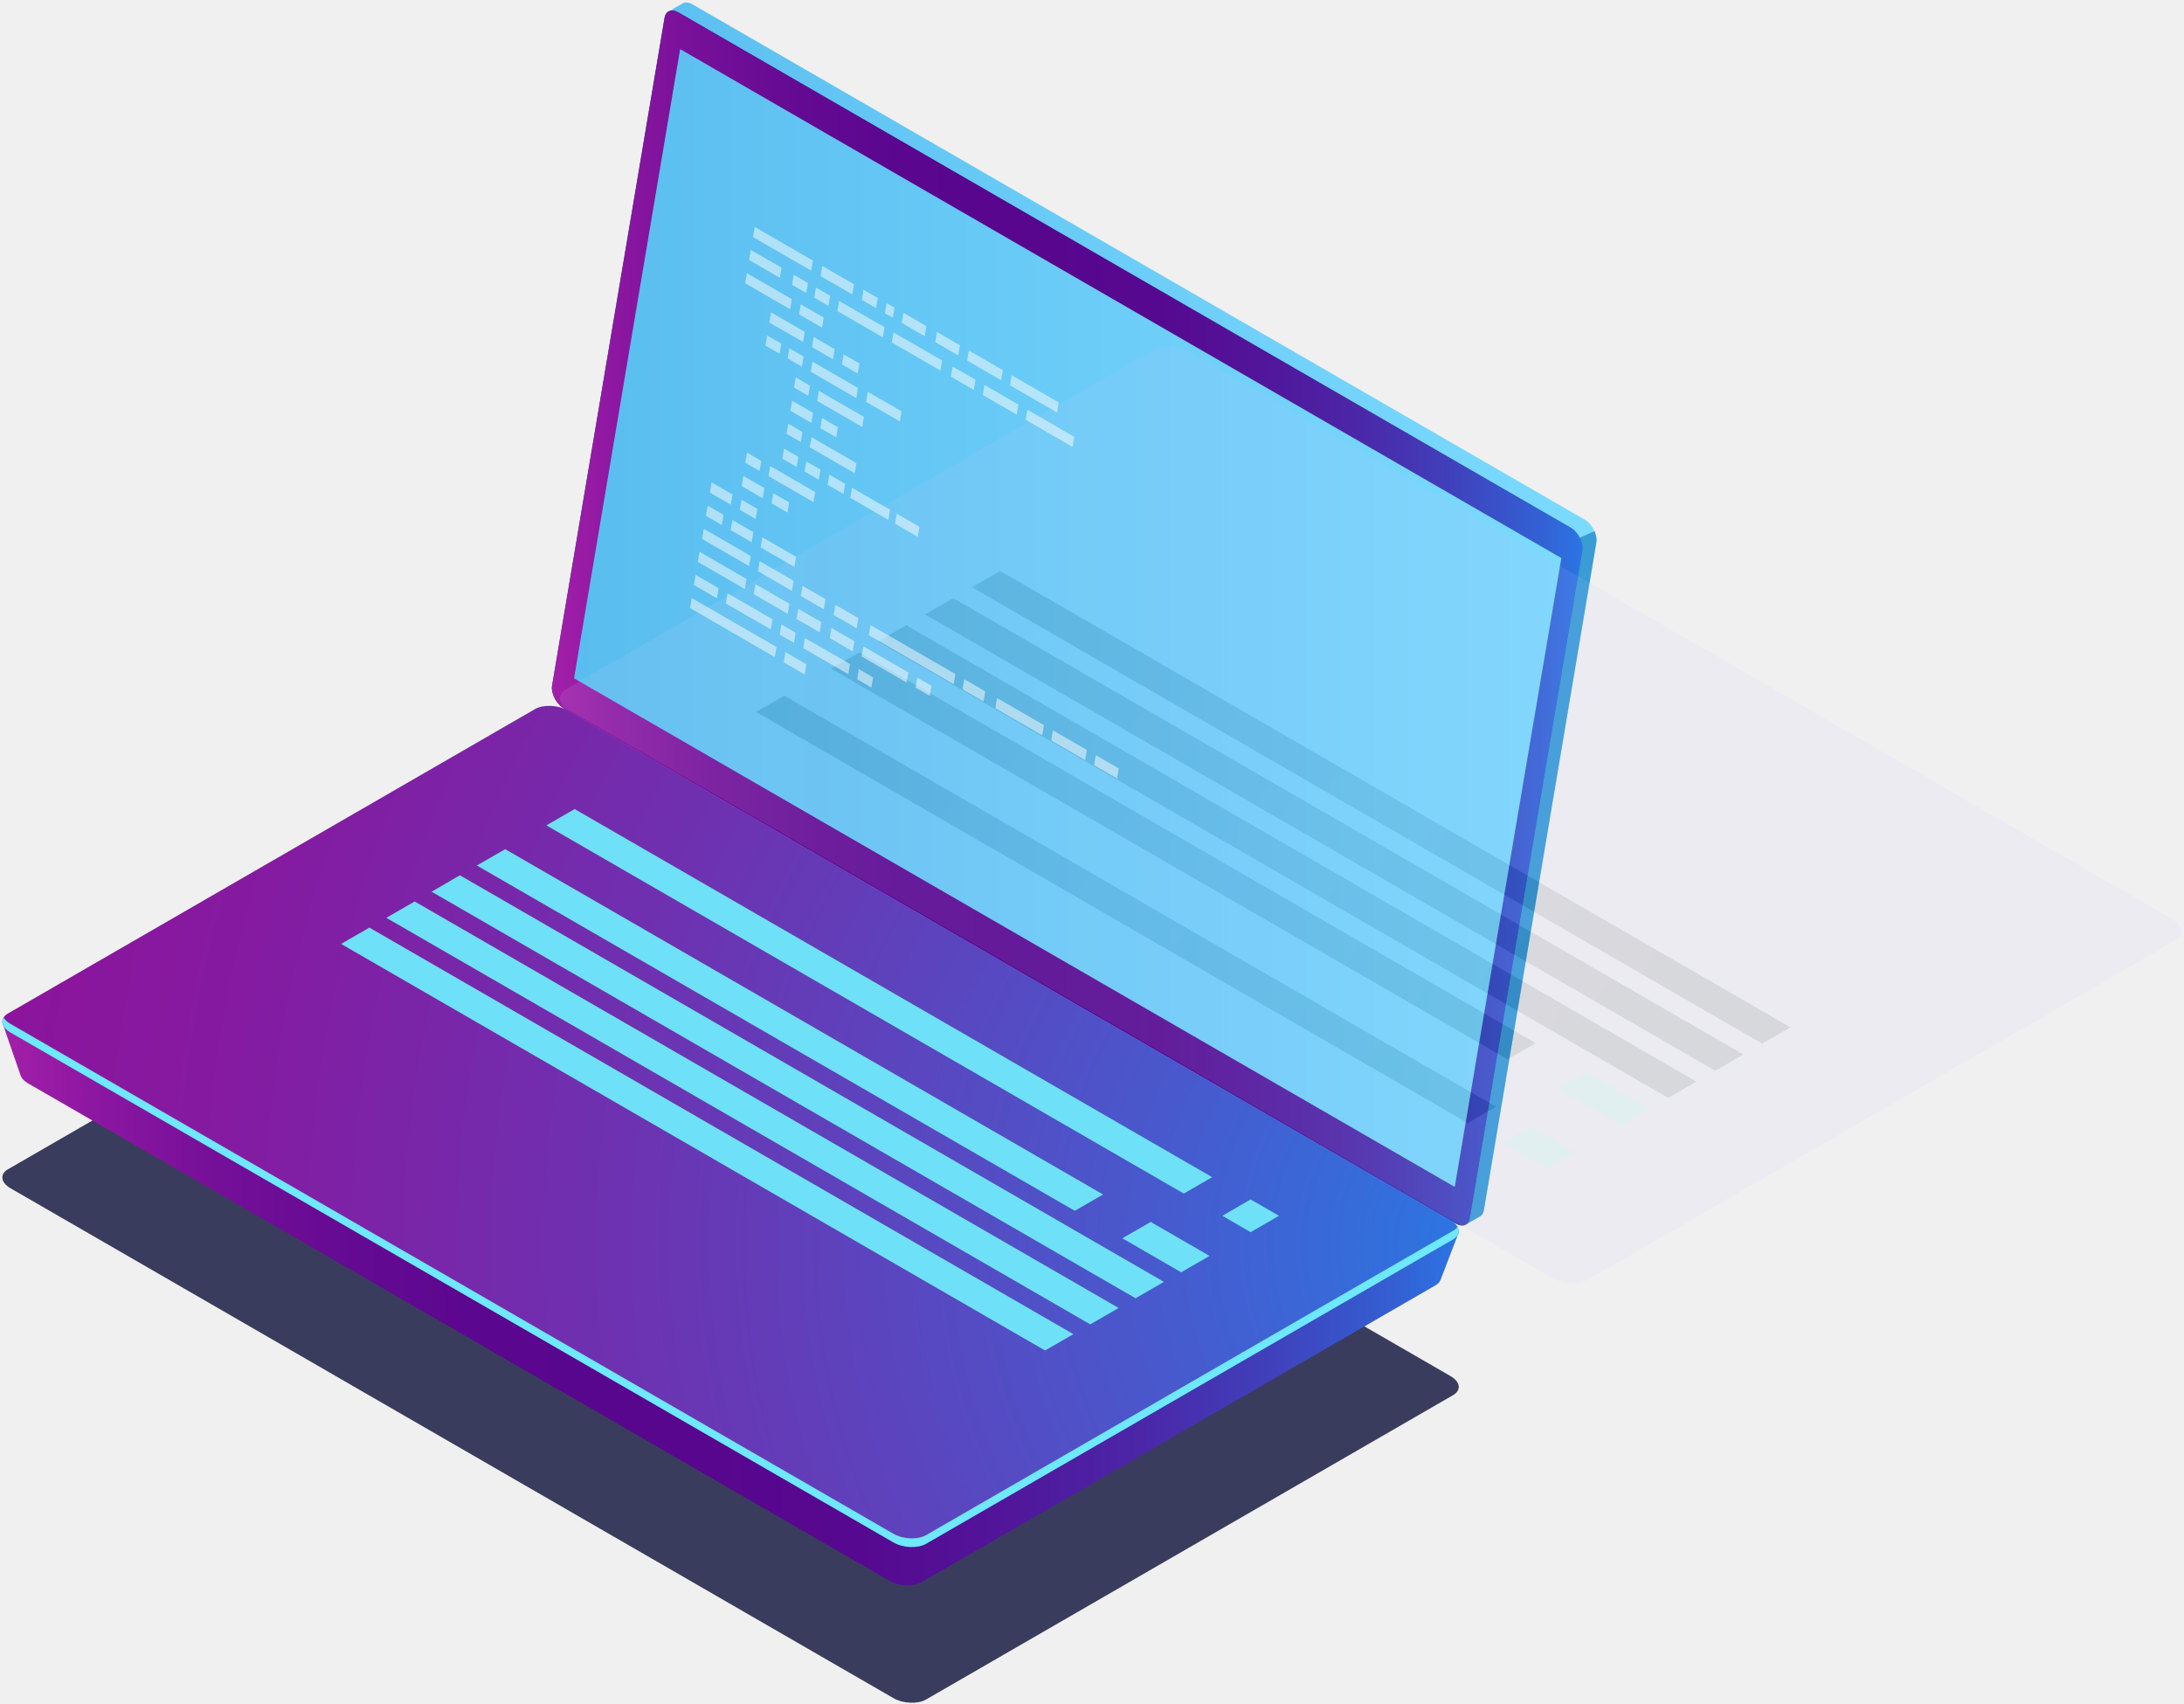
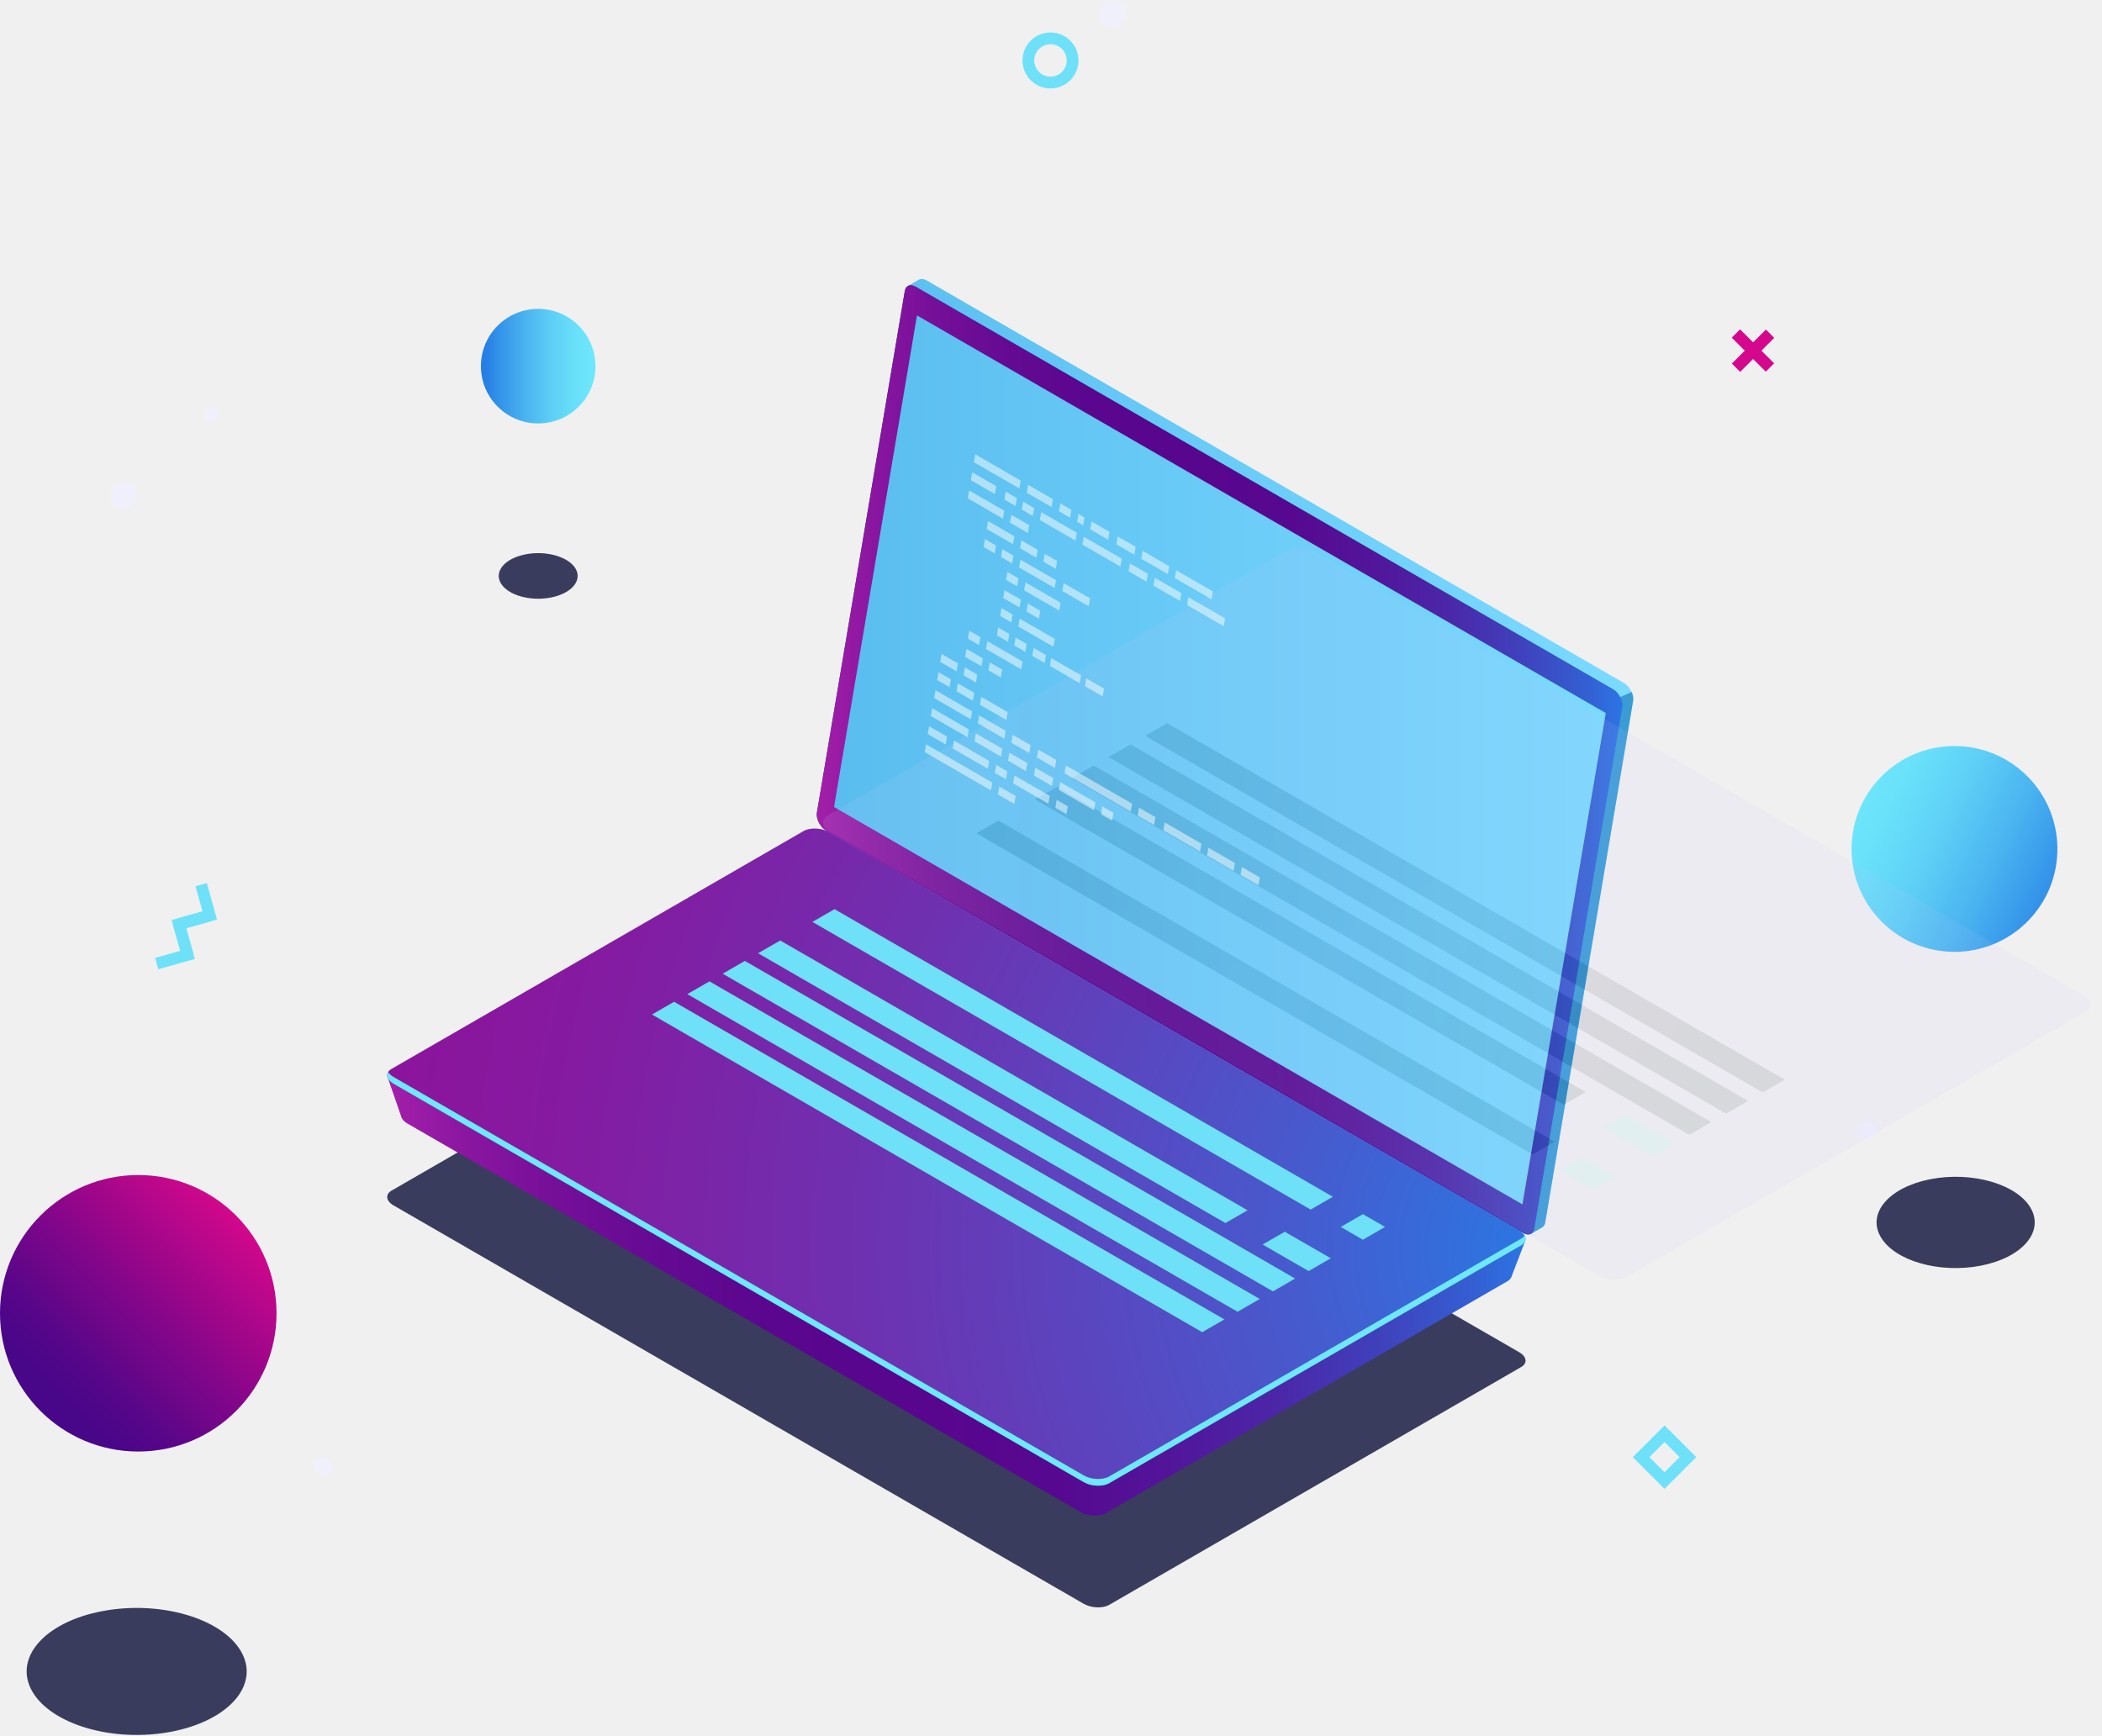
- <svg xmlns="http://www.w3.org/2000/svg" width="536" height="418" viewBox="0 0 536 418" fill="none">
-   <path opacity="0.8" d="M2.535 291.516L219.27 416.642C221.634 418.008 225.235 418.156 227.284 416.974L356.62 342.298C358.67 341.116 358.412 339.048 356.048 337.663L139.312 212.537C136.949 211.171 133.348 211.023 131.298 212.205L1.962 286.881C-0.087 288.063 0.171 290.131 2.535 291.516Z" fill="#0C0F38" />
-   <path d="M138.925 166.243L166.328 3.705L164.131 2.782L167.436 0.88C168.082 0.473 168.987 0.492 169.984 1.083L388.936 127.501C390.727 128.535 392.093 131.194 391.78 133.059L364.173 296.89C364.025 297.739 363.6 298.311 363.028 298.552L359.796 300.417L359.242 297.388L359.427 297.444L141.787 171.801C139.996 170.767 138.629 168.108 138.943 166.243H138.925Z" fill="url(#paint0_linear_2_7679)" />
-   <path d="M387.717 131.914L391.318 130.326C391.724 131.249 391.927 132.21 391.78 133.041L364.173 296.871C364.025 297.72 363.6 298.293 363.028 298.533L359.796 300.398L359.242 297.37L359.427 297.425L348.421 291.073L387.754 131.914H387.717Z" fill="#3A9BD5" />
-   <path d="M138.333 173.777L357.285 300.195C358.984 301.174 360.424 300.601 360.72 298.865L388.326 135.035C388.64 133.17 387.274 130.511 385.482 129.477L166.531 3.058C164.832 2.08 163.392 2.652 163.096 4.388L135.49 168.218C135.176 170.083 136.542 172.742 138.333 173.777V173.777Z" fill="url(#paint1_linear_2_7679)" />
-   <path d="M138.333 173.777L357.285 300.195C358.984 301.174 360.424 300.601 360.72 298.865L388.326 135.035C388.64 133.17 387.274 130.511 385.482 129.477L166.531 3.058C164.832 2.08 163.392 2.652 163.096 4.388L135.49 168.218C135.176 170.083 136.542 172.742 138.333 173.777V173.777Z" fill="url(#paint2_linear_2_7679)" />
-   <path d="M166.919 12.051L383.192 136.918L357.026 291.22L140.882 166.427L166.919 12.051Z" fill="url(#paint3_linear_2_7679)" />
-   <path d="M0.688 251.334L12.635 257.575L132.461 188.402C134.474 187.238 137.964 187.386 140.291 188.734L346.944 308.043C348.92 306.935 357.931 302.595 357.931 302.595L353.555 313.989C353.37 314.488 352.982 314.949 352.336 315.337L226.139 388.204C224.126 389.367 220.636 389.219 218.31 387.871L6.837 265.774C5.895 265.22 5.304 264.555 5.064 263.891L0.725 251.334H0.688Z" fill="url(#paint4_linear_2_7679)" />
-   <path d="M2.535 253.291L219.27 378.417C221.634 379.783 225.235 379.931 227.284 378.749L356.62 304.073C358.67 302.891 358.412 300.823 356.048 299.438L139.312 174.312C136.949 172.946 133.348 172.798 131.298 173.98L1.962 248.656C-0.087 249.838 0.171 251.906 2.535 253.291V253.291Z" fill="url(#paint5_radial_2_7679)" />
-   <path d="M2.534 251.186L219.27 376.312C221.633 377.678 225.234 377.826 227.284 376.644L356.62 301.968C357.1 301.691 357.469 301.358 357.691 300.989C358.319 302.097 357.986 303.297 356.62 304.091L227.284 378.768C225.234 379.95 221.633 379.802 219.27 378.435L2.534 253.31C0.724 252.257 0.152 250.817 0.891 249.654C1.205 250.208 1.759 250.725 2.534 251.186V251.186Z" fill="#6EE8FC" />
+ <svg xmlns="http://www.w3.org/2000/svg" width="660" height="545" viewBox="0 0 660 545" fill="none">
+   <g style="mix-blend-mode:lighten">
+     <path d="M5.666 232.524C5.666 234.02 4.447 235.239 2.952 235.239C1.456 235.239 0.237 234.02 0.237 232.524C0.237 231.028 1.456 229.81 2.952 229.81C4.447 229.81 5.666 231.028 5.666 232.524Z" fill="#D4088C" />
+   </g>
+   <path d="M43.414 455.827C67.39 455.827 86.827 436.39 86.827 412.414C86.827 388.437 67.39 369 43.414 369C19.437 369 0 388.437 0 412.414C0 436.39 19.437 455.827 43.414 455.827Z" fill="url(#paint0_linear_154_268)" />
+   <path d="M168.986 132.972C178.919 132.972 186.972 124.919 186.972 114.986C186.972 105.053 178.919 97 168.986 97C159.053 97 151 105.053 151 114.986C151 124.919 159.053 132.972 168.986 132.972Z" fill="url(#paint1_linear_154_268)" />
+   <path d="M636.53 289.441C649.15 276.821 649.15 256.36 636.53 243.74C623.91 231.12 603.449 231.12 590.829 243.74C578.209 256.36 578.209 276.821 590.829 289.441C603.449 302.061 623.91 302.061 636.53 289.441Z" fill="url(#paint2_linear_154_268)" />
+   <path opacity="0.8" d="M621.951 397.463C608.951 399.992 594.88 395.948 590.522 388.451C586.145 380.954 593.144 372.829 606.144 370.299C619.144 367.769 633.215 371.813 637.573 379.31C641.95 386.808 634.951 394.933 621.951 397.463Z" fill="#0C0F38" />
+   <path opacity="0.8" d="M53.918 543.787C35.84 547.296 16.266 541.682 10.172 531.23C4.097 520.797 13.828 509.496 31.906 505.987C49.985 502.479 69.559 508.092 75.652 518.544C81.728 528.977 71.996 540.279 53.918 543.787Z" fill="#0C0F38" />
+   <path opacity="0.8" d="M172.937 187.649C166.456 188.905 159.42 186.892 157.241 183.143C155.062 179.395 158.552 175.332 165.034 174.077C171.516 172.821 178.551 174.834 180.73 178.582C182.909 182.331 179.419 186.393 172.937 187.649Z" fill="#0C0F38" />
+   <g style="mix-blend-mode:lighten" opacity="0.8">
+     <path d="M217.379 21.255C219.918 21.255 221.977 19.196 221.977 16.657C221.977 14.117 219.918 12.059 217.379 12.059C214.84 12.059 212.781 14.117 212.781 16.657C212.781 19.196 214.84 21.255 217.379 21.255Z" fill="#D4088C" />
+   </g>
+   <g style="mix-blend-mode:lighten" opacity="0.8">
+     <path d="M136.645 490.568C139.715 490.568 142.203 488.079 142.203 485.009C142.203 481.94 139.715 479.451 136.645 479.451C133.575 479.451 131.087 481.94 131.087 485.009C131.087 488.079 133.575 490.568 136.645 490.568Z" fill="#D4088C" />
+   </g>
+   <g style="mix-blend-mode:lighten">
+     <path d="M104.311 460.45C104.311 462.02 103.037 463.312 101.449 463.312C99.861 463.312 98.587 462.038 98.587 460.45C98.587 458.862 99.861 457.588 101.449 457.588C103.037 457.588 104.311 458.862 104.311 460.45Z" fill="#6EE8FC" />
+   </g>
+   <g style="mix-blend-mode:lighten">
+     <path d="M589.21 355.009C589.21 356.634 587.881 357.964 586.256 357.964C584.631 357.964 583.301 356.634 583.301 355.009C583.301 353.384 584.631 352.055 586.256 352.055C587.881 352.055 589.21 353.384 589.21 355.009Z" fill="#6EE8FC" />
+   </g>
+   <g style="mix-blend-mode:lighten">
+     <path d="M38.757 159.842C41.052 159.842 42.912 157.982 42.912 155.687C42.912 153.392 41.052 151.532 38.757 151.532C36.462 151.532 34.602 153.392 34.602 155.687C34.602 157.982 36.462 159.842 38.757 159.842Z" fill="#6EE8FC" />
+   </g>
+   <g style="mix-blend-mode:lighten">
+     <path d="M353.528 4.155C353.528 6.445 351.663 8.31 349.374 8.31C347.084 8.31 345.219 6.445 345.219 4.155C345.219 1.865 347.084 0 349.374 0C351.663 0 353.528 1.865 353.528 4.155Z" fill="#6EE8FC" />
+   </g>
+   <g style="mix-blend-mode:lighten">
+     <path d="M68.617 130.308C68.617 131.582 67.582 132.617 66.308 132.617C65.034 132.617 64 131.582 64 130.308C64 129.034 65.034 128 66.308 128C67.582 128 68.617 129.034 68.617 130.308Z" fill="#6EE8FC" />
+   </g>
+   <g style="mix-blend-mode:lighten">
+     <path d="M455.996 18.983C455.996 20.479 454.777 21.698 453.281 21.698C451.786 21.698 450.567 20.479 450.567 18.983C450.567 17.487 451.786 16.269 453.281 16.269C454.777 16.269 455.996 17.487 455.996 18.983Z" fill="#D4088C" />
+   </g>
+   <path d="M56.687 291.966L55.69 288.42L63.593 286.204L61.377 278.301L64.941 277.304L68.136 288.771L56.687 291.966Z" fill="#6EE1F8" />
+   <path d="M49.707 304.356L48.71 300.811L56.614 298.595L54.398 290.692L57.962 289.694L61.175 301.162L49.707 304.356Z" fill="#6EE1F8" />
+   <path d="M57.112 300.368L53.899 288.919L65.367 285.706L66.364 289.27L58.46 291.467L60.676 299.371L57.112 300.368Z" fill="#6EE1F8" />
+   <path d="M329.837 27.773C324.999 27.773 321.047 23.84 321.047 18.983C321.047 14.127 324.999 10.193 329.837 10.193C334.675 10.193 338.626 14.145 338.626 18.983C338.626 23.821 334.693 27.773 329.837 27.773ZM329.837 13.887C327.03 13.887 324.74 16.176 324.74 18.983C324.74 21.79 327.03 24.08 329.837 24.08C332.644 24.08 334.933 21.79 334.933 18.983C334.933 16.176 332.644 13.887 329.837 13.887Z" fill="#6EE1F8" />
+   <path d="M522.64 467.559L512.669 457.588L522.64 447.616L532.612 457.588L522.64 467.559ZM517.895 457.588L522.64 462.334L527.386 457.588L522.64 452.842L517.895 457.588Z" fill="#6EE1F8" />
+   <path d="M546.363 103.424L543.752 106.036L554.435 116.715L557.046 114.103L546.363 103.424Z" fill="#D4088C" />
+   <path d="M554.465 103.492L543.784 114.173L546.396 116.784L557.077 106.103L554.465 103.492Z" fill="#D4088C" />
+   <path opacity="0.8" d="M123.535 378.516L340.27 503.641C342.634 505.008 346.235 505.155 348.284 503.974L477.62 429.297C479.67 428.115 479.412 426.047 477.048 424.662L260.312 299.537C257.949 298.17 254.348 298.022 252.298 299.204L122.962 373.881C120.913 375.062 121.171 377.131 123.535 378.516Z" fill="#0C0F38" />
+   <path d="M259.925 253.243L287.328 90.705L285.131 89.782L288.436 87.88C289.082 87.473 289.987 87.492 290.984 88.083L509.936 214.501C511.727 215.535 513.093 218.194 512.779 220.059L485.173 383.89C485.025 384.739 484.6 385.311 484.028 385.552L480.796 387.417L480.242 384.388L480.427 384.444L262.787 258.801C260.996 257.767 259.629 255.108 259.943 253.243H259.925Z" fill="url(#paint3_linear_154_268)" />
+   <path d="M508.717 218.914L512.318 217.326C512.724 218.249 512.927 219.21 512.78 220.041L485.173 383.871C485.025 384.72 484.6 385.293 484.028 385.533L480.796 387.398L480.242 384.37L480.427 384.425L469.421 378.073L508.754 218.914H508.717Z" fill="#3A9BD5" />
+   <path d="M259.333 260.776L478.285 387.195C479.984 388.173 481.424 387.601 481.719 385.865L509.326 222.035C509.64 220.17 508.274 217.51 506.482 216.476L287.531 90.058C285.832 89.079 284.392 89.652 284.096 91.388L256.49 255.218C256.176 257.083 257.542 259.742 259.333 260.776Z" fill="url(#paint4_linear_154_268)" />
+   <path d="M259.333 260.776L478.285 387.195C479.984 388.173 481.424 387.601 481.719 385.865L509.326 222.035C509.64 220.17 508.274 217.51 506.482 216.476L287.531 90.058C285.832 89.079 284.392 89.652 284.096 91.388L256.49 255.218C256.176 257.083 257.542 259.742 259.333 260.776Z" fill="url(#paint5_linear_154_268)" />
+   <path d="M287.919 99.052L504.192 223.919L478.026 378.221L261.882 253.428L287.919 99.052Z" fill="url(#paint6_linear_154_268)" />
+   <path d="M121.688 338.334L133.635 344.575L253.461 275.401C255.474 274.238 258.964 274.386 261.291 275.734L467.944 395.043C469.92 393.935 478.931 389.595 478.931 389.595L474.555 400.989C474.37 401.487 473.982 401.949 473.336 402.337L347.139 475.203C345.126 476.367 341.636 476.219 339.31 474.871L127.837 352.774C126.895 352.22 126.304 351.555 126.064 350.89L121.725 338.334H121.688Z" fill="url(#paint7_linear_154_268)" />
+   <path d="M123.535 340.291L340.27 465.417C342.634 466.783 346.235 466.931 348.284 465.749L477.62 391.072C479.67 389.891 479.412 387.823 477.048 386.438L260.312 261.312C257.949 259.945 254.348 259.798 252.298 260.98L122.962 335.656C120.913 336.838 121.171 338.906 123.535 340.291Z" fill="url(#paint8_radial_154_268)" />
+   <path d="M123.534 338.186L340.27 463.312C342.633 464.678 346.234 464.826 348.284 463.644L477.62 388.968C478.1 388.691 478.469 388.358 478.691 387.989C479.319 389.097 478.986 390.297 477.62 391.091L348.284 465.768C346.234 466.949 342.633 466.802 340.27 465.435L123.534 340.31C121.724 339.257 121.152 337.817 121.891 336.653C122.205 337.207 122.759 337.724 123.534 338.186Z" fill="#6EE8FC" />
  <g opacity="0.11">
-     <path d="M139.626 174.202L380.903 313.509C383.544 315.042 387.532 315.208 389.822 313.878L533.801 230.744C536.091 229.415 535.796 227.125 533.155 225.592L291.878 86.285C289.238 84.752 285.249 84.586 282.959 85.916L138.98 169.05C136.69 170.379 136.986 172.669 139.626 174.202V174.202Z" fill="url(#paint6_linear_2_7679)" />
-     <path d="M192.476 170.693L367.145 271.536L360.221 275.543L185.551 174.682L192.476 170.693Z" fill="url(#paint7_radial_2_7679)" />
-     <path d="M210.886 160.075L376.896 255.932L369.99 259.921L203.962 164.064L210.886 160.075Z" fill="url(#paint8_radial_2_7679)" />
-     <path d="M389.304 263.079L404.816 272.035L397.891 276.023L382.38 267.086L389.304 263.079Z" fill="#6EE1F8" />
-     <path d="M375.603 276.429L386.405 282.653L379.481 286.66L368.678 280.418L375.603 276.429Z" fill="#6EE1F8" />
-     <path d="M222.409 153.409L416.339 265.368L409.414 269.375L215.484 157.398L222.409 153.409Z" fill="url(#paint9_radial_2_7679)" />
-     <path d="M233.95 146.761L427.88 258.721L420.955 262.709L227.025 150.75L233.95 146.761Z" fill="url(#paint10_radial_2_7679)" />
-     <path d="M245.473 140.095L439.403 252.054L432.479 256.061L238.549 144.084L245.473 140.095Z" fill="url(#paint11_radial_2_7679)" />
-   </g>
-   <path d="M134.086 202.51L290.53 292.846L297.492 288.82L141.029 198.503L134.086 202.51Z" fill="#6EE1F8" />
-   <path d="M117.024 212.352L263.773 297.074L270.716 293.067L123.986 208.345L117.024 212.352Z" fill="#6EE1F8" />
-   <path d="M105.925 218.779L278.693 318.532L285.655 314.506L112.868 214.753L105.925 218.779Z" fill="#6EE1F8" />
-   <path d="M94.809 225.186L267.577 324.94L274.538 320.914L101.771 221.179L94.809 225.186Z" fill="#6EE1F8" />
-   <path d="M83.711 231.594L256.479 331.347L263.441 327.34L90.654 227.587L83.711 231.594Z" fill="#6EE1F8" />
-   <path d="M299.985 298.293L306.929 302.319L313.89 298.293L306.929 294.286L299.985 298.293Z" fill="#6EE1F8" />
-   <path d="M275.444 303.815L289.884 312.161L296.846 308.136L282.406 299.807L275.444 303.815Z" fill="#6EE1F8" />
+     <path d="M260.626 261.202L501.903 400.509C504.544 402.042 508.532 402.208 510.822 400.878L654.801 317.744C657.091 316.415 656.796 314.125 654.155 312.592L412.878 173.285C410.238 171.752 406.249 171.586 403.959 172.916L259.98 256.05C257.69 257.379 257.986 259.669 260.626 261.202Z" fill="url(#paint9_linear_154_268)" />
+     <path d="M313.476 257.692L488.145 358.535L481.221 362.542L306.551 261.681L313.476 257.692Z" fill="url(#paint10_radial_154_268)" />
+     <path d="M331.886 247.075L497.896 342.932L490.99 346.921L324.962 251.064L331.886 247.075Z" fill="url(#paint11_radial_154_268)" />
+     <path d="M510.304 350.078L525.816 359.034L518.891 363.023L503.38 354.085L510.304 350.078Z" fill="#6EE1F8" />
+     <path d="M496.603 363.429L507.405 369.652L500.481 373.659L489.678 367.417L496.603 363.429Z" fill="#6EE1F8" />
+     <path d="M343.409 240.408L537.339 352.368L530.414 356.375L336.484 244.397L343.409 240.408Z" fill="url(#paint12_radial_154_268)" />
+     <path d="M354.95 233.761L548.88 345.72L541.955 349.709L348.025 237.749L354.95 233.761Z" fill="url(#paint13_radial_154_268)" />
+     <path d="M366.473 227.095L560.403 339.054L553.479 343.061L359.549 231.083L366.473 227.095Z" fill="url(#paint14_radial_154_268)" />
+   </g>
+   <path d="M255.086 289.51L411.53 379.846L418.492 375.82L262.029 285.503L255.086 289.51Z" fill="#6EE1F8" />
+   <path d="M238.024 299.353L384.773 384.075L391.716 380.068L244.986 295.346L238.024 299.353Z" fill="#6EE1F8" />
+   <path d="M226.925 305.779L399.693 405.532L406.655 401.506L233.868 301.753L226.925 305.779Z" fill="#6EE1F8" />
+   <path d="M215.809 312.187L388.577 411.94L395.538 407.915L222.771 308.18L215.809 312.187Z" fill="#6EE1F8" />
+   <path d="M204.711 318.594L377.479 418.347L384.441 414.34L211.654 314.587L204.711 318.594Z" fill="#6EE1F8" />
+   <path d="M420.985 385.293L427.929 389.319L434.89 385.293L427.929 381.286L420.985 385.293Z" fill="#6EE1F8" />
+   <path d="M396.444 390.815L410.884 399.161L417.846 395.136L403.406 386.808L396.444 390.815Z" fill="#6EE1F8" />
  <g opacity="0.5">
-     <path d="M184.793 58.161L199.086 66.416L199.511 63.941L185.218 55.669L184.793 58.161Z" fill="white" />
-     <path d="M201.395 67.745L209.188 72.232L209.594 69.758L201.801 65.252L201.395 67.745Z" fill="white" />
-     <path d="M221.301 79.231L226.933 82.481L227.358 80.007L221.725 76.757L221.301 79.231Z" fill="white" />
-     <path d="M217.183 76.849L219.122 77.975L219.528 75.483L217.608 74.374L217.183 76.849Z" fill="white" />
-     <path d="M211.514 73.58L215.004 75.593L215.429 73.119L211.92 71.087L211.514 73.58Z" fill="white" />
-     <path d="M196.113 77.145L201.745 80.395L202.17 77.92L196.519 74.67L196.113 77.145Z" fill="white" />
-     <path d="M182.873 69.5L193.916 75.889L194.34 73.396L183.298 67.025L182.873 69.5Z" fill="white" />
-     <path d="M198.717 109.737L209.759 116.108L210.184 113.633L199.142 107.244L198.717 109.737Z" fill="white" />
-     <path d="M193.029 106.45L196.538 108.463L196.944 105.988L193.454 103.957L193.029 106.45Z" fill="white" />
-     <path d="M200.563 98.38L211.606 104.751L212.012 102.277L200.97 95.888L200.563 98.38Z" fill="white" />
-     <path d="M194.876 95.093L198.366 97.106L198.791 94.632L195.301 92.6L194.876 95.093Z" fill="white" />
-     <path d="M190.574 158.746L169.762 146.724L169.356 149.199L190.149 161.22L190.574 158.746Z" fill="white" />
-     <path d="M197.905 162.974L192.753 160.001L192.347 162.494L197.48 165.467L197.905 162.974Z" fill="white" />
-     <path d="M234.467 165.375L213.656 153.372L213.231 155.847L234.042 167.868L234.467 165.375Z" fill="white" />
-     <path d="M241.798 169.622L236.646 166.649L236.221 169.124L241.373 172.097L241.798 169.622Z" fill="white" />
-     <path d="M176.354 144.305L170.722 141.055L170.298 143.53L175.948 146.798L176.354 144.305Z" fill="white" />
-     <path d="M210.646 151.655L205.014 148.405L204.59 150.879L210.24 154.148L210.646 151.655Z" fill="white" />
-     <path d="M189.595 151.95L178.552 145.561L178.127 148.054L189.17 154.424L189.595 151.95Z" fill="white" />
-     <path d="M195.264 155.237L191.774 153.206L191.35 155.699L194.858 157.712L195.264 155.237Z" fill="white" />
-     <path d="M208.597 162.919L197.554 156.548L197.129 159.023L208.19 165.412L208.597 162.919Z" fill="white" />
-     <path d="M214.284 166.206L210.775 164.175L210.369 166.668L213.859 168.681L214.284 166.206Z" fill="white" />
-     <path d="M209.686 157.324L204.053 154.074L203.647 156.548L209.279 159.817L209.686 157.324Z" fill="white" />
-     <path d="M222.926 164.969L211.883 158.598L211.458 161.072L222.501 167.462L222.926 164.969Z" fill="white" />
-     <path d="M228.595 168.256L225.105 166.243L224.68 168.717L228.189 170.73L228.595 168.256Z" fill="white" />
-     <path d="M183.205 142.052L171.682 135.386L171.258 137.861L182.799 144.527L183.205 142.052Z" fill="white" />
-     <path d="M193.731 148.128L185.403 143.308L184.978 145.783L193.325 150.602L193.731 148.128Z" fill="white" />
-     <path d="M201.561 152.634L195.929 149.384L195.504 151.876L201.137 155.126L201.561 152.634Z" fill="white" />
-     <path d="M256.22 177.932L244.697 171.266L244.272 173.759L255.795 180.406L256.22 177.932Z" fill="white" />
-     <path d="M266.746 184.007L258.399 179.188L257.993 181.68L266.321 186.5L266.746 184.007Z" fill="white" />
-     <path d="M274.557 188.531L268.925 185.281L268.519 187.756L274.151 191.006L274.557 188.531Z" fill="white" />
-     <path d="M251.715 102.997L263.238 109.663L263.662 107.189L252.121 100.522L251.715 102.997Z" fill="white" />
-     <path d="M241.189 96.921L249.517 101.741L249.942 99.267L241.595 94.447L241.189 96.921Z" fill="white" />
-     <path d="M233.36 92.397L238.992 95.666L239.416 93.173L233.784 89.923L233.36 92.397Z" fill="white" />
-     <path d="M247.874 94.539L259.415 101.206L259.821 98.731L248.299 92.065L247.874 94.539Z" fill="white" />
-     <path d="M237.348 88.464L245.694 93.284L246.119 90.809L237.772 85.99L237.348 88.464Z" fill="white" />
-     <path d="M229.537 83.94L235.169 87.208L235.593 84.715L229.943 81.465L229.537 83.94Z" fill="white" />
-     <path d="M201.321 105.047L205.217 107.299L205.624 104.807L201.746 102.554L201.321 105.047Z" fill="white" />
-     <path d="M193.99 100.799L199.142 103.772L199.548 101.298L194.396 98.325L193.99 100.799Z" fill="white" />
-     <path d="M184.239 136.402L172.717 129.736L172.292 132.229L183.833 138.895L184.239 136.402Z" fill="white" />
-     <path d="M194.766 142.496L186.437 137.676L186.013 140.15L194.359 144.97L194.766 142.496Z" fill="white" />
-     <path d="M202.595 147.001L196.963 143.751L196.539 146.226L202.171 149.494L202.595 147.001Z" fill="white" />
-     <path d="M177.573 126.32L173.677 124.067L173.252 126.56L177.149 128.812L177.573 126.32Z" fill="white" />
-     <path d="M184.904 130.567L179.752 127.594L179.328 130.068L184.48 133.041L184.904 130.567Z" fill="white" />
-     <path d="M195.375 136.605L187.084 131.822L186.659 134.297L194.95 139.098L195.375 136.605Z" fill="white" />
-     <path d="M206.621 89.406L210.517 91.659L210.923 89.166L207.027 86.931L206.621 89.406Z" fill="white" />
-     <path d="M199.29 85.177L204.423 88.15L204.848 85.657L199.696 82.684L199.29 85.177Z" fill="white" />
-     <path d="M188.801 79.12L197.092 83.903L197.516 81.429L189.225 76.627L188.801 79.12Z" fill="white" />
-     <path d="M212.548 98.602L220.84 103.403L221.264 100.91L212.973 96.127L212.548 98.602Z" fill="white" />
-     <path d="M198.976 91.216L210.166 97.679L210.572 95.186L199.401 88.741L198.976 91.216Z" fill="white" />
-     <path d="M193.307 87.928L196.797 89.96L197.222 87.467L193.713 85.454L193.307 87.928Z" fill="white" />
-     <path d="M187.84 84.79L191.349 86.802L191.755 84.328L188.265 82.297L187.84 84.79Z" fill="white" />
-     <path d="M188.598 116.828L199.64 123.199L200.065 120.724L189.022 114.335L188.598 116.828Z" fill="white" />
-     <path d="M182.91 113.541L186.419 115.572L186.843 113.079L183.335 111.066L182.91 113.541Z" fill="white" />
-     <path d="M189.355 123.494L193.252 125.747L193.676 123.254L189.78 121.02L189.355 123.494Z" fill="white" />
-     <path d="M203.112 118.951L207.008 121.204L207.433 118.711L203.536 116.458L203.112 118.951Z" fill="white" />
-     <path d="M208.67 122.146L218.014 127.556L218.439 125.063L209.077 119.671L208.67 122.146Z" fill="white" />
-     <path d="M219.676 128.498L225.234 131.711L225.641 129.237L220.083 126.024L219.676 128.498Z" fill="white" />
-     <path d="M182.024 119.265L187.176 122.238L187.6 119.745L182.448 116.772L182.024 119.265Z" fill="white" />
-     <path d="M181.544 125.082L185.44 127.335L185.865 124.861L181.969 122.608L181.544 125.082Z" fill="white" />
-     <path d="M174.213 120.854L179.365 123.827L179.789 121.334L174.637 118.361L174.213 120.854Z" fill="white" />
-     <path d="M197.461 115.683L200.951 117.714L201.376 115.221L197.886 113.208L197.461 115.683Z" fill="white" />
-     <path d="M192.014 112.544L195.504 114.556L195.929 112.082L192.42 110.051L192.014 112.544Z" fill="white" />
-     <path d="M218.864 84.032L230.793 90.92L231.218 88.446L219.288 81.558L218.864 84.032Z" fill="white" />
-     <path d="M205.513 76.313L216.685 82.776L217.109 80.284L205.919 73.839L205.513 76.313Z" fill="white" />
-     <path d="M199.825 73.027L203.315 75.058L203.74 72.565L200.25 70.552L199.825 73.027Z" fill="white" />
-     <path d="M194.377 69.887L197.867 71.9L198.292 69.425L194.783 67.394L194.377 69.887Z" fill="white" />
-     <path d="M191.386 68.151L183.833 63.794L184.258 61.319L191.811 65.677L191.386 68.151Z" fill="white" />
+     <path d="M305.793 145.161L320.086 153.415L320.511 150.941L306.218 142.668L305.793 145.161Z" fill="white" />
+     <path d="M322.395 154.745L330.188 159.232L330.594 156.758L322.801 152.252L322.395 154.745Z" fill="white" />
+     <path d="M342.301 166.23L347.933 169.48L348.358 167.006L342.725 163.756L342.301 166.23Z" fill="white" />
+     <path d="M338.183 163.848L340.122 164.975L340.528 162.482L338.608 161.374L338.183 163.848Z" fill="white" />
+     <path d="M332.514 160.58L336.004 162.593L336.429 160.118L332.92 158.087L332.514 160.58Z" fill="white" />
+     <path d="M317.113 164.144L322.745 167.394L323.17 164.92L317.519 161.67L317.113 164.144Z" fill="white" />
+     <path d="M303.873 156.499L314.916 162.888L315.34 160.395L304.298 154.024L303.873 156.499Z" fill="white" />
+     <path d="M319.717 196.737L330.759 203.108L331.184 200.633L320.142 194.244L319.717 196.737Z" fill="white" />
+     <path d="M314.029 193.45L317.538 195.463L317.944 192.988L314.454 190.957L314.029 193.45Z" fill="white" />
+     <path d="M321.563 185.38L332.606 191.75L333.012 189.276L321.97 182.887L321.563 185.38Z" fill="white" />
+     <path d="M315.876 182.093L319.366 184.105L319.791 181.631L316.301 179.6L315.876 182.093Z" fill="white" />
+     <path d="M311.574 245.745L290.762 233.724L290.356 236.198L311.149 248.219L311.574 245.745Z" fill="white" />
+     <path d="M318.905 249.974L313.753 247.001L313.347 249.494L318.48 252.467L318.905 249.974Z" fill="white" />
+     <path d="M355.467 252.375L334.656 240.372L334.231 242.847L355.042 254.868L355.467 252.375Z" fill="white" />
+     <path d="M362.798 256.621L357.646 253.648L357.221 256.123L362.373 259.096L362.798 256.621Z" fill="white" />
+     <path d="M297.354 231.305L291.722 228.055L291.298 230.529L296.948 233.798L297.354 231.305Z" fill="white" />
+     <path d="M331.646 238.654L326.014 235.404L325.59 237.879L331.24 241.147L331.646 238.654Z" fill="white" />
+     <path d="M310.595 238.95L299.552 232.561L299.127 235.053L310.17 241.424L310.595 238.95Z" fill="white" />
+     <path d="M316.264 242.236L312.774 240.205L312.35 242.698L315.858 244.711L316.264 242.236Z" fill="white" />
+     <path d="M329.597 249.919L318.554 243.548L318.129 246.022L329.19 252.412L329.597 249.919Z" fill="white" />
+     <path d="M335.284 253.205L331.775 251.174L331.369 253.667L334.859 255.68L335.284 253.205Z" fill="white" />
+     <path d="M330.686 244.323L325.053 241.073L324.647 243.548L330.279 246.816L330.686 244.323Z" fill="white" />
+     <path d="M343.926 251.968L332.883 245.598L332.458 248.072L343.501 254.461L343.926 251.968Z" fill="white" />
+     <path d="M349.595 255.255L346.105 253.242L345.68 255.717L349.189 257.729L349.595 255.255Z" fill="white" />
+     <path d="M304.205 229.052L292.682 222.386L292.258 224.86L303.799 231.526L304.205 229.052Z" fill="white" />
+     <path d="M314.731 235.127L306.403 230.308L305.978 232.782L314.325 237.602L314.731 235.127Z" fill="white" />
+     <path d="M322.561 239.633L316.929 236.383L316.504 238.876L322.137 242.126L322.561 239.633Z" fill="white" />
+     <path d="M377.22 264.931L365.697 258.265L365.272 260.758L376.795 267.405L377.22 264.931Z" fill="white" />
+     <path d="M387.746 271.007L379.399 266.188L378.993 268.68L387.321 273.5L387.746 271.007Z" fill="white" />
+     <path d="M395.557 275.53L389.925 272.28L389.519 274.755L395.151 278.005L395.557 275.53Z" fill="white" />
+     <path d="M372.715 189.996L384.238 196.662L384.662 194.188L373.121 187.521L372.715 189.996Z" fill="white" />
+     <path d="M362.189 183.921L370.517 188.74L370.942 186.266L362.595 181.446L362.189 183.921Z" fill="white" />
+     <path d="M354.36 179.397L359.992 182.666L360.416 180.173L354.784 176.923L354.36 179.397Z" fill="white" />
+     <path d="M368.874 181.539L380.415 188.205L380.821 185.731L369.299 179.064L368.874 181.539Z" fill="white" />
+     <path d="M358.348 175.464L366.694 180.283L367.119 177.809L358.772 172.989L358.348 175.464Z" fill="white" />
+     <path d="M350.537 170.939L356.169 174.208L356.593 171.715L350.943 168.465L350.537 170.939Z" fill="white" />
+     <path d="M322.321 192.046L326.217 194.299L326.624 191.806L322.746 189.553L322.321 192.046Z" fill="white" />
+     <path d="M314.99 187.799L320.142 190.772L320.548 188.297L315.396 185.324L314.99 187.799Z" fill="white" />
+     <path d="M305.239 223.402L293.717 216.735L293.292 219.228L304.833 225.895L305.239 223.402Z" fill="white" />
+     <path d="M315.766 229.495L307.437 224.676L307.013 227.15L315.359 231.97L315.766 229.495Z" fill="white" />
+     <path d="M323.595 234.001L317.963 230.751L317.539 233.225L323.171 236.494L323.595 234.001Z" fill="white" />
+     <path d="M298.573 213.319L294.677 211.066L294.252 213.559L298.149 215.812L298.573 213.319Z" fill="white" />
+     <path d="M305.904 217.566L300.752 214.593L300.328 217.067L305.48 220.04L305.904 217.566Z" fill="white" />
+     <path d="M316.375 223.605L308.084 218.822L307.659 221.297L315.95 226.098L316.375 223.605Z" fill="white" />
+     <path d="M327.621 176.405L331.517 178.658L331.923 176.165L328.027 173.931L327.621 176.405Z" fill="white" />
+     <path d="M320.29 172.176L325.423 175.15L325.848 172.657L320.696 169.684L320.29 172.176Z" fill="white" />
+     <path d="M309.801 166.12L318.092 170.903L318.516 168.428L310.225 163.627L309.801 166.12Z" fill="white" />
+     <path d="M333.548 185.601L341.84 190.403L342.264 187.91L333.973 183.127L333.548 185.601Z" fill="white" />
+     <path d="M319.976 178.215L331.166 184.678L331.572 182.185L320.401 175.74L319.976 178.215Z" fill="white" />
+     <path d="M314.307 174.929L317.797 176.96L318.222 174.467L314.713 172.454L314.307 174.929Z" fill="white" />
+     <path d="M308.84 171.789L312.349 173.802L312.755 171.327L309.265 169.296L308.84 171.789Z" fill="white" />
+     <path d="M309.598 203.827L320.64 210.198L321.065 207.723L310.022 201.334L309.598 203.827Z" fill="white" />
+     <path d="M303.91 200.54L307.419 202.571L307.843 200.078L304.335 198.065L303.91 200.54Z" fill="white" />
+     <path d="M310.355 210.493L314.252 212.746L314.676 210.253L310.78 208.019L310.355 210.493Z" fill="white" />
+     <path d="M324.112 205.95L328.008 208.203L328.433 205.71L324.536 203.457L324.112 205.95Z" fill="white" />
+     <path d="M329.67 209.145L339.014 214.556L339.439 212.063L330.077 206.671L329.67 209.145Z" fill="white" />
+     <path d="M340.676 215.498L346.234 218.711L346.641 216.237L341.083 213.023L340.676 215.498Z" fill="white" />
+     <path d="M303.024 206.264L308.176 209.237L308.6 206.745L303.448 203.771L303.024 206.264Z" fill="white" />
+     <path d="M302.544 212.081L306.44 214.334L306.865 211.859L302.969 209.606L302.544 212.081Z" fill="white" />
+     <path d="M295.213 207.852L300.365 210.825L300.789 208.332L295.637 205.359L295.213 207.852Z" fill="white" />
+     <path d="M318.461 202.681L321.951 204.713L322.376 202.22L318.886 200.207L318.461 202.681Z" fill="white" />
+     <path d="M313.014 199.543L316.504 201.556L316.929 199.081L313.42 197.05L313.014 199.543Z" fill="white" />
+     <path d="M339.864 171.032L351.793 177.92L352.218 175.445L340.288 168.558L339.864 171.032Z" fill="white" />
+     <path d="M326.513 163.313L337.685 169.776L338.109 167.284L326.919 160.839L326.513 163.313Z" fill="white" />
+     <path d="M320.825 160.026L324.315 162.057L324.74 159.565L321.25 157.552L320.825 160.026Z" fill="white" />
+     <path d="M315.377 156.886L318.867 158.899L319.292 156.425L315.783 154.394L315.377 156.886Z" fill="white" />
+     <path d="M312.386 155.151L304.833 150.793L305.258 148.318L312.811 152.676L312.386 155.151Z" fill="white" />
  </g>
  <defs>
-     <linearGradient id="paint0_linear_2_7679" x1="391.835" y1="150.51" x2="138.888" y2="150.51" gradientUnits="userSpaceOnUse">
+     <linearGradient id="paint0_linear_154_268" x1="74.09" y1="381.705" x2="12.694" y2="443.101" gradientUnits="userSpaceOnUse">
+       <stop stop-color="#D4088C" />
+       <stop offset="0.04" stop-color="#CB078B" />
+       <stop offset="0.46" stop-color="#85068A" />
+       <stop offset="0.76" stop-color="#580689" />
+       <stop offset="0.91" stop-color="#480689" />
+     </linearGradient>
+     <linearGradient id="paint1_linear_154_268" x1="186.953" y1="114.967" x2="151" y2="114.967" gradientUnits="userSpaceOnUse">
+       <stop stop-color="#6EE8FC" />
+       <stop offset="0.16" stop-color="#69E1FA" />
+       <stop offset="0.37" stop-color="#5ED0F6" />
+       <stop offset="0.61" stop-color="#4AB4F0" />
+       <stop offset="0.87" stop-color="#308EE8" />
+       <stop offset="0.96" stop-color="#267FE5" />
+     </linearGradient>
+     <linearGradient id="paint2_linear_154_268" x1="581.004" y1="250.405" x2="653.404" y2="286.377" gradientUnits="userSpaceOnUse">
+       <stop stop-color="#6EE8FC" />
+       <stop offset="0.16" stop-color="#69E1FA" />
+       <stop offset="0.37" stop-color="#5ED0F6" />
+       <stop offset="0.61" stop-color="#4AB4F0" />
+       <stop offset="0.87" stop-color="#308EE8" />
+       <stop offset="0.96" stop-color="#267FE5" />
+     </linearGradient>
+     <linearGradient id="paint3_linear_154_268" x1="512.835" y1="237.51" x2="259.888" y2="237.51" gradientUnits="userSpaceOnUse">
      <stop stop-color="#7BDAFF" />
      <stop offset="1" stop-color="#59BDEF" />
    </linearGradient>
-     <linearGradient id="paint1_linear_2_7679" x1="388.4" y1="151.617" x2="135.453" y2="151.617" gradientUnits="userSpaceOnUse">
+     <linearGradient id="paint4_linear_154_268" x1="509.4" y1="238.617" x2="256.453" y2="238.617" gradientUnits="userSpaceOnUse">
      <stop stop-color="#2573BA" />
      <stop offset="1" stop-color="#0063AD" />
    </linearGradient>
-     <linearGradient id="paint2_linear_2_7679" x1="388.4" y1="151.617" x2="135.453" y2="151.617" gradientUnits="userSpaceOnUse">
+     <linearGradient id="paint5_linear_154_268" x1="509.4" y1="238.617" x2="256.453" y2="238.617" gradientUnits="userSpaceOnUse">
      <stop stop-color="#2C75E4" />
      <stop offset="0.04" stop-color="#3361D4" />
      <stop offset="0.13" stop-color="#4040BB" />
      <stop offset="0.22" stop-color="#4B26A7" />
      <stop offset="0.32" stop-color="#521499" />
      <stop offset="0.41" stop-color="#560990" />
      <stop offset="0.52" stop-color="#58068E" />
      <stop offset="0.66" stop-color="#5A068F" />
      <stop offset="0.76" stop-color="#640A92" />
      <stop offset="0.85" stop-color="#740F98" />
      <stop offset="0.93" stop-color="#8A16A0" />
      <stop offset="1" stop-color="#A31FA9" />
    </linearGradient>
-     <linearGradient id="paint3_linear_2_7679" x1="383.192" y1="151.636" x2="140.9" y2="151.636" gradientUnits="userSpaceOnUse">
+     <linearGradient id="paint6_linear_154_268" x1="504.192" y1="238.636" x2="261.9" y2="238.636" gradientUnits="userSpaceOnUse">
      <stop stop-color="#7BDAFF" />
      <stop offset="1" stop-color="#59BDEF" />
    </linearGradient>
-     <linearGradient id="paint4_linear_2_7679" x1="357.931" y1="288.303" x2="0.706" y2="288.303" gradientUnits="userSpaceOnUse">
+     <linearGradient id="paint7_linear_154_268" x1="478.931" y1="375.302" x2="121.706" y2="375.302" gradientUnits="userSpaceOnUse">
      <stop stop-color="#2C75E4" />
      <stop offset="0.04" stop-color="#3361D4" />
      <stop offset="0.13" stop-color="#4040BB" />
      <stop offset="0.22" stop-color="#4B26A7" />
      <stop offset="0.32" stop-color="#521499" />
      <stop offset="0.41" stop-color="#560990" />
      <stop offset="0.52" stop-color="#58068E" />
      <stop offset="0.66" stop-color="#5A068F" />
      <stop offset="0.76" stop-color="#640A92" />
      <stop offset="0.85" stop-color="#740F98" />
      <stop offset="0.93" stop-color="#8A16A0" />
      <stop offset="1" stop-color="#A31FA9" />
    </linearGradient>
-     <radialGradient id="paint5_radial_2_7679" cx="0" cy="0" r="1" gradientUnits="userSpaceOnUse" gradientTransform="translate(368.882 305.31) rotate(-180) scale(379.273 379.273)">
+     <radialGradient id="paint8_radial_154_268" cx="0" cy="0" r="1" gradientUnits="userSpaceOnUse" gradientTransform="translate(489.882 392.31) rotate(-180) scale(379.273 379.273)">
      <stop stop-color="#2979E4" />
      <stop offset="0.24" stop-color="#4958CC" />
      <stop offset="0.57" stop-color="#6D32B1" />
      <stop offset="0.83" stop-color="#841BA1" />
      <stop offset="1" stop-color="#8D139B" />
    </radialGradient>
-     <linearGradient id="paint6_linear_2_7679" x1="401.64" y1="199.906" x2="3.735" y2="199.906" gradientUnits="userSpaceOnUse">
+     <linearGradient id="paint9_linear_154_268" x1="522.64" y1="286.906" x2="124.735" y2="286.906" gradientUnits="userSpaceOnUse">
      <stop stop-color="#C0BFF6" />
      <stop offset="0.29" stop-color="#C4C3F6" />
      <stop offset="0.64" stop-color="#D2D2F9" />
      <stop offset="1" stop-color="#E9E9FD" />
    </linearGradient>
-     <radialGradient id="paint7_radial_2_7679" cx="0" cy="0" r="1" gradientUnits="userSpaceOnUse" gradientTransform="translate(276.348 223.118) scale(74.141 74.141)">
-       <stop stop-color="#22215B" />
-       <stop offset="0.33" stop-color="#1E1E55" />
-       <stop offset="0.75" stop-color="#141544" />
-       <stop offset="1" stop-color="#0C0F38" />
-     </radialGradient>
-     <radialGradient id="paint8_radial_2_7679" cx="0" cy="0" r="1" gradientUnits="userSpaceOnUse" gradientTransform="translate(290.438 209.989) scale(70.614 70.614)">
-       <stop stop-color="#22215B" />
-       <stop offset="0.33" stop-color="#1E1E55" />
-       <stop offset="0.75" stop-color="#141544" />
-       <stop offset="1" stop-color="#0C0F38" />
-     </radialGradient>
-     <radialGradient id="paint9_radial_2_7679" cx="0" cy="0" r="1" gradientUnits="userSpaceOnUse" gradientTransform="translate(315.921 211.392) scale(81.9891 81.9891)">
-       <stop stop-color="#22215B" />
-       <stop offset="0.33" stop-color="#1E1E55" />
-       <stop offset="0.75" stop-color="#141544" />
-       <stop offset="1" stop-color="#0C0F38" />
-     </radialGradient>
-     <radialGradient id="paint10_radial_2_7679" cx="0" cy="0" r="1" gradientUnits="userSpaceOnUse" gradientTransform="translate(327.444 204.726) scale(81.9891 81.989)">
-       <stop stop-color="#22215B" />
-       <stop offset="0.33" stop-color="#1E1E55" />
-       <stop offset="0.75" stop-color="#141544" />
-       <stop offset="1" stop-color="#0C0F38" />
-     </radialGradient>
-     <radialGradient id="paint11_radial_2_7679" cx="0" cy="0" r="1" gradientUnits="userSpaceOnUse" gradientTransform="translate(338.985 198.078) scale(81.9891 81.9891)">
+     <radialGradient id="paint10_radial_154_268" cx="0" cy="0" r="1" gradientUnits="userSpaceOnUse" gradientTransform="translate(397.348 310.117) scale(74.141 74.141)">
+       <stop stop-color="#22215B" />
+       <stop offset="0.33" stop-color="#1E1E55" />
+       <stop offset="0.75" stop-color="#141544" />
+       <stop offset="1" stop-color="#0C0F38" />
+     </radialGradient>
+     <radialGradient id="paint11_radial_154_268" cx="0" cy="0" r="1" gradientUnits="userSpaceOnUse" gradientTransform="translate(411.438 296.989) scale(70.614 70.614)">
+       <stop stop-color="#22215B" />
+       <stop offset="0.33" stop-color="#1E1E55" />
+       <stop offset="0.75" stop-color="#141544" />
+       <stop offset="1" stop-color="#0C0F38" />
+     </radialGradient>
+     <radialGradient id="paint12_radial_154_268" cx="0" cy="0" r="1" gradientUnits="userSpaceOnUse" gradientTransform="translate(436.921 298.391) scale(81.9891 81.9891)">
+       <stop stop-color="#22215B" />
+       <stop offset="0.33" stop-color="#1E1E55" />
+       <stop offset="0.75" stop-color="#141544" />
+       <stop offset="1" stop-color="#0C0F38" />
+     </radialGradient>
+     <radialGradient id="paint13_radial_154_268" cx="0" cy="0" r="1" gradientUnits="userSpaceOnUse" gradientTransform="translate(448.444 291.726) scale(81.9891 81.989)">
+       <stop stop-color="#22215B" />
+       <stop offset="0.33" stop-color="#1E1E55" />
+       <stop offset="0.75" stop-color="#141544" />
+       <stop offset="1" stop-color="#0C0F38" />
+     </radialGradient>
+     <radialGradient id="paint14_radial_154_268" cx="0" cy="0" r="1" gradientUnits="userSpaceOnUse" gradientTransform="translate(459.985 285.078) scale(81.9891 81.9891)">
      <stop stop-color="#22215B" />
      <stop offset="0.33" stop-color="#1E1E55" />
      <stop offset="0.75" stop-color="#141544" />
      <stop offset="1" stop-color="#0C0F38" />
    </radialGradient>
  </defs>
</svg>
